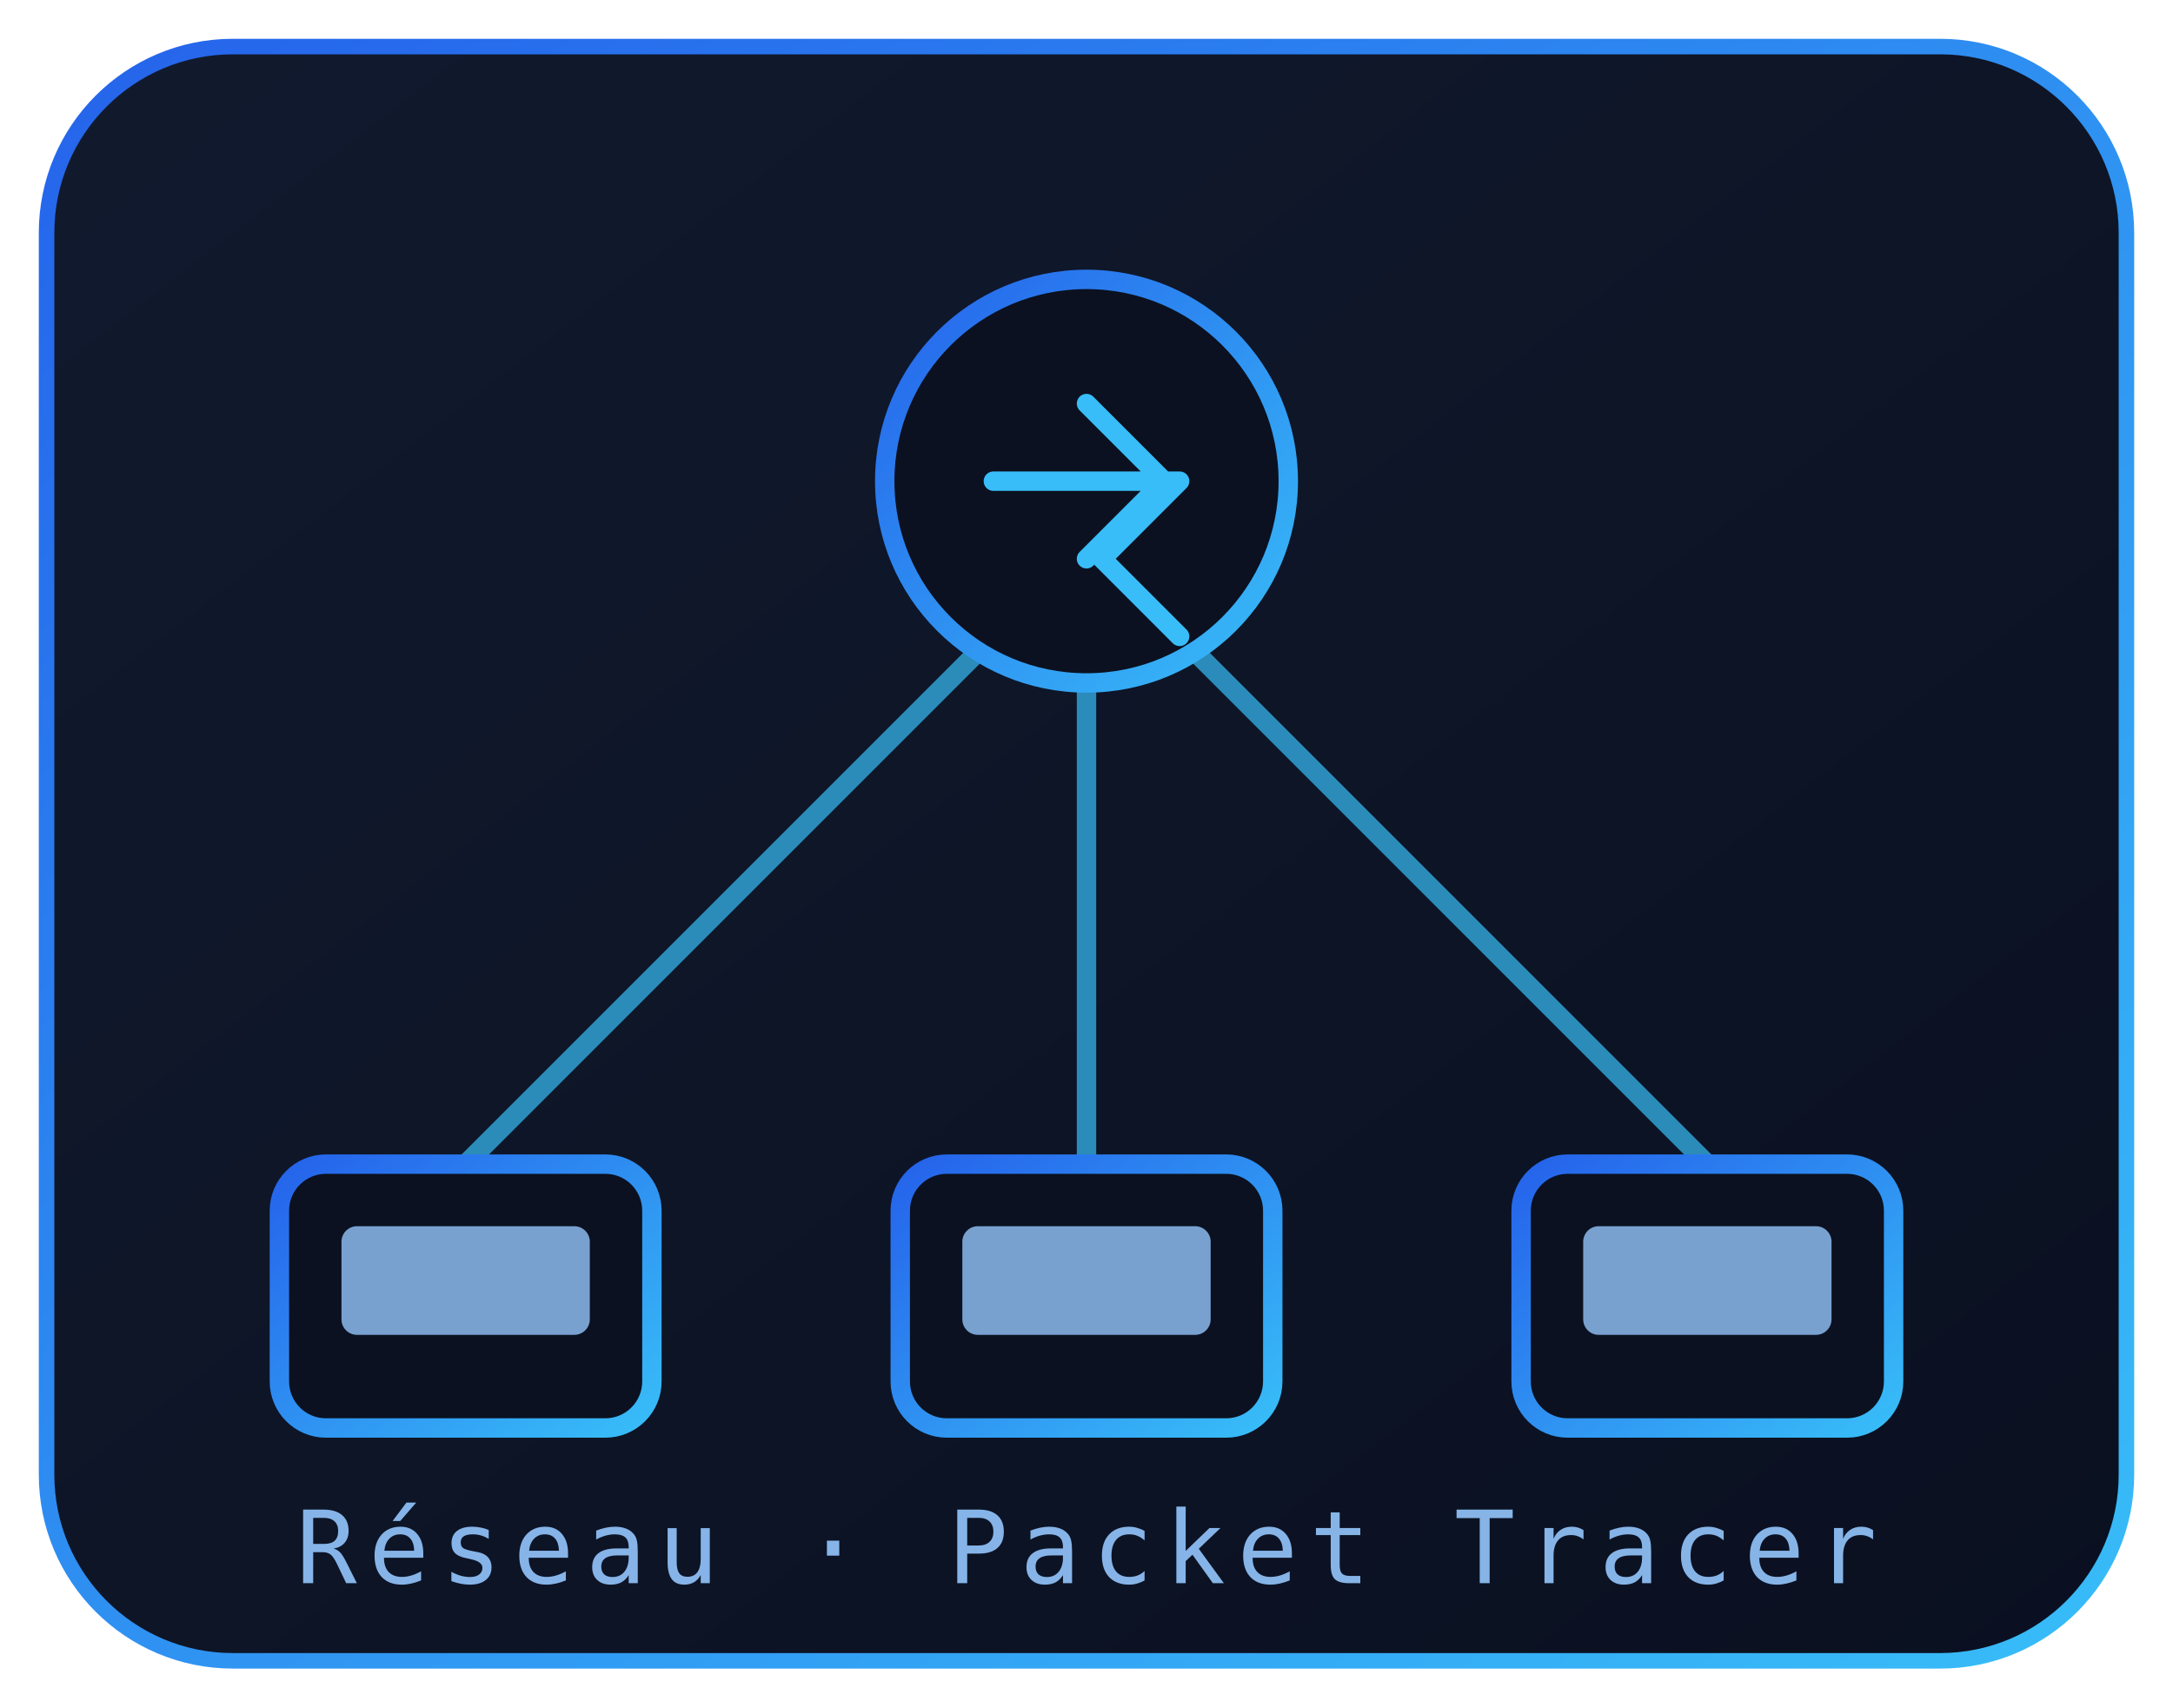
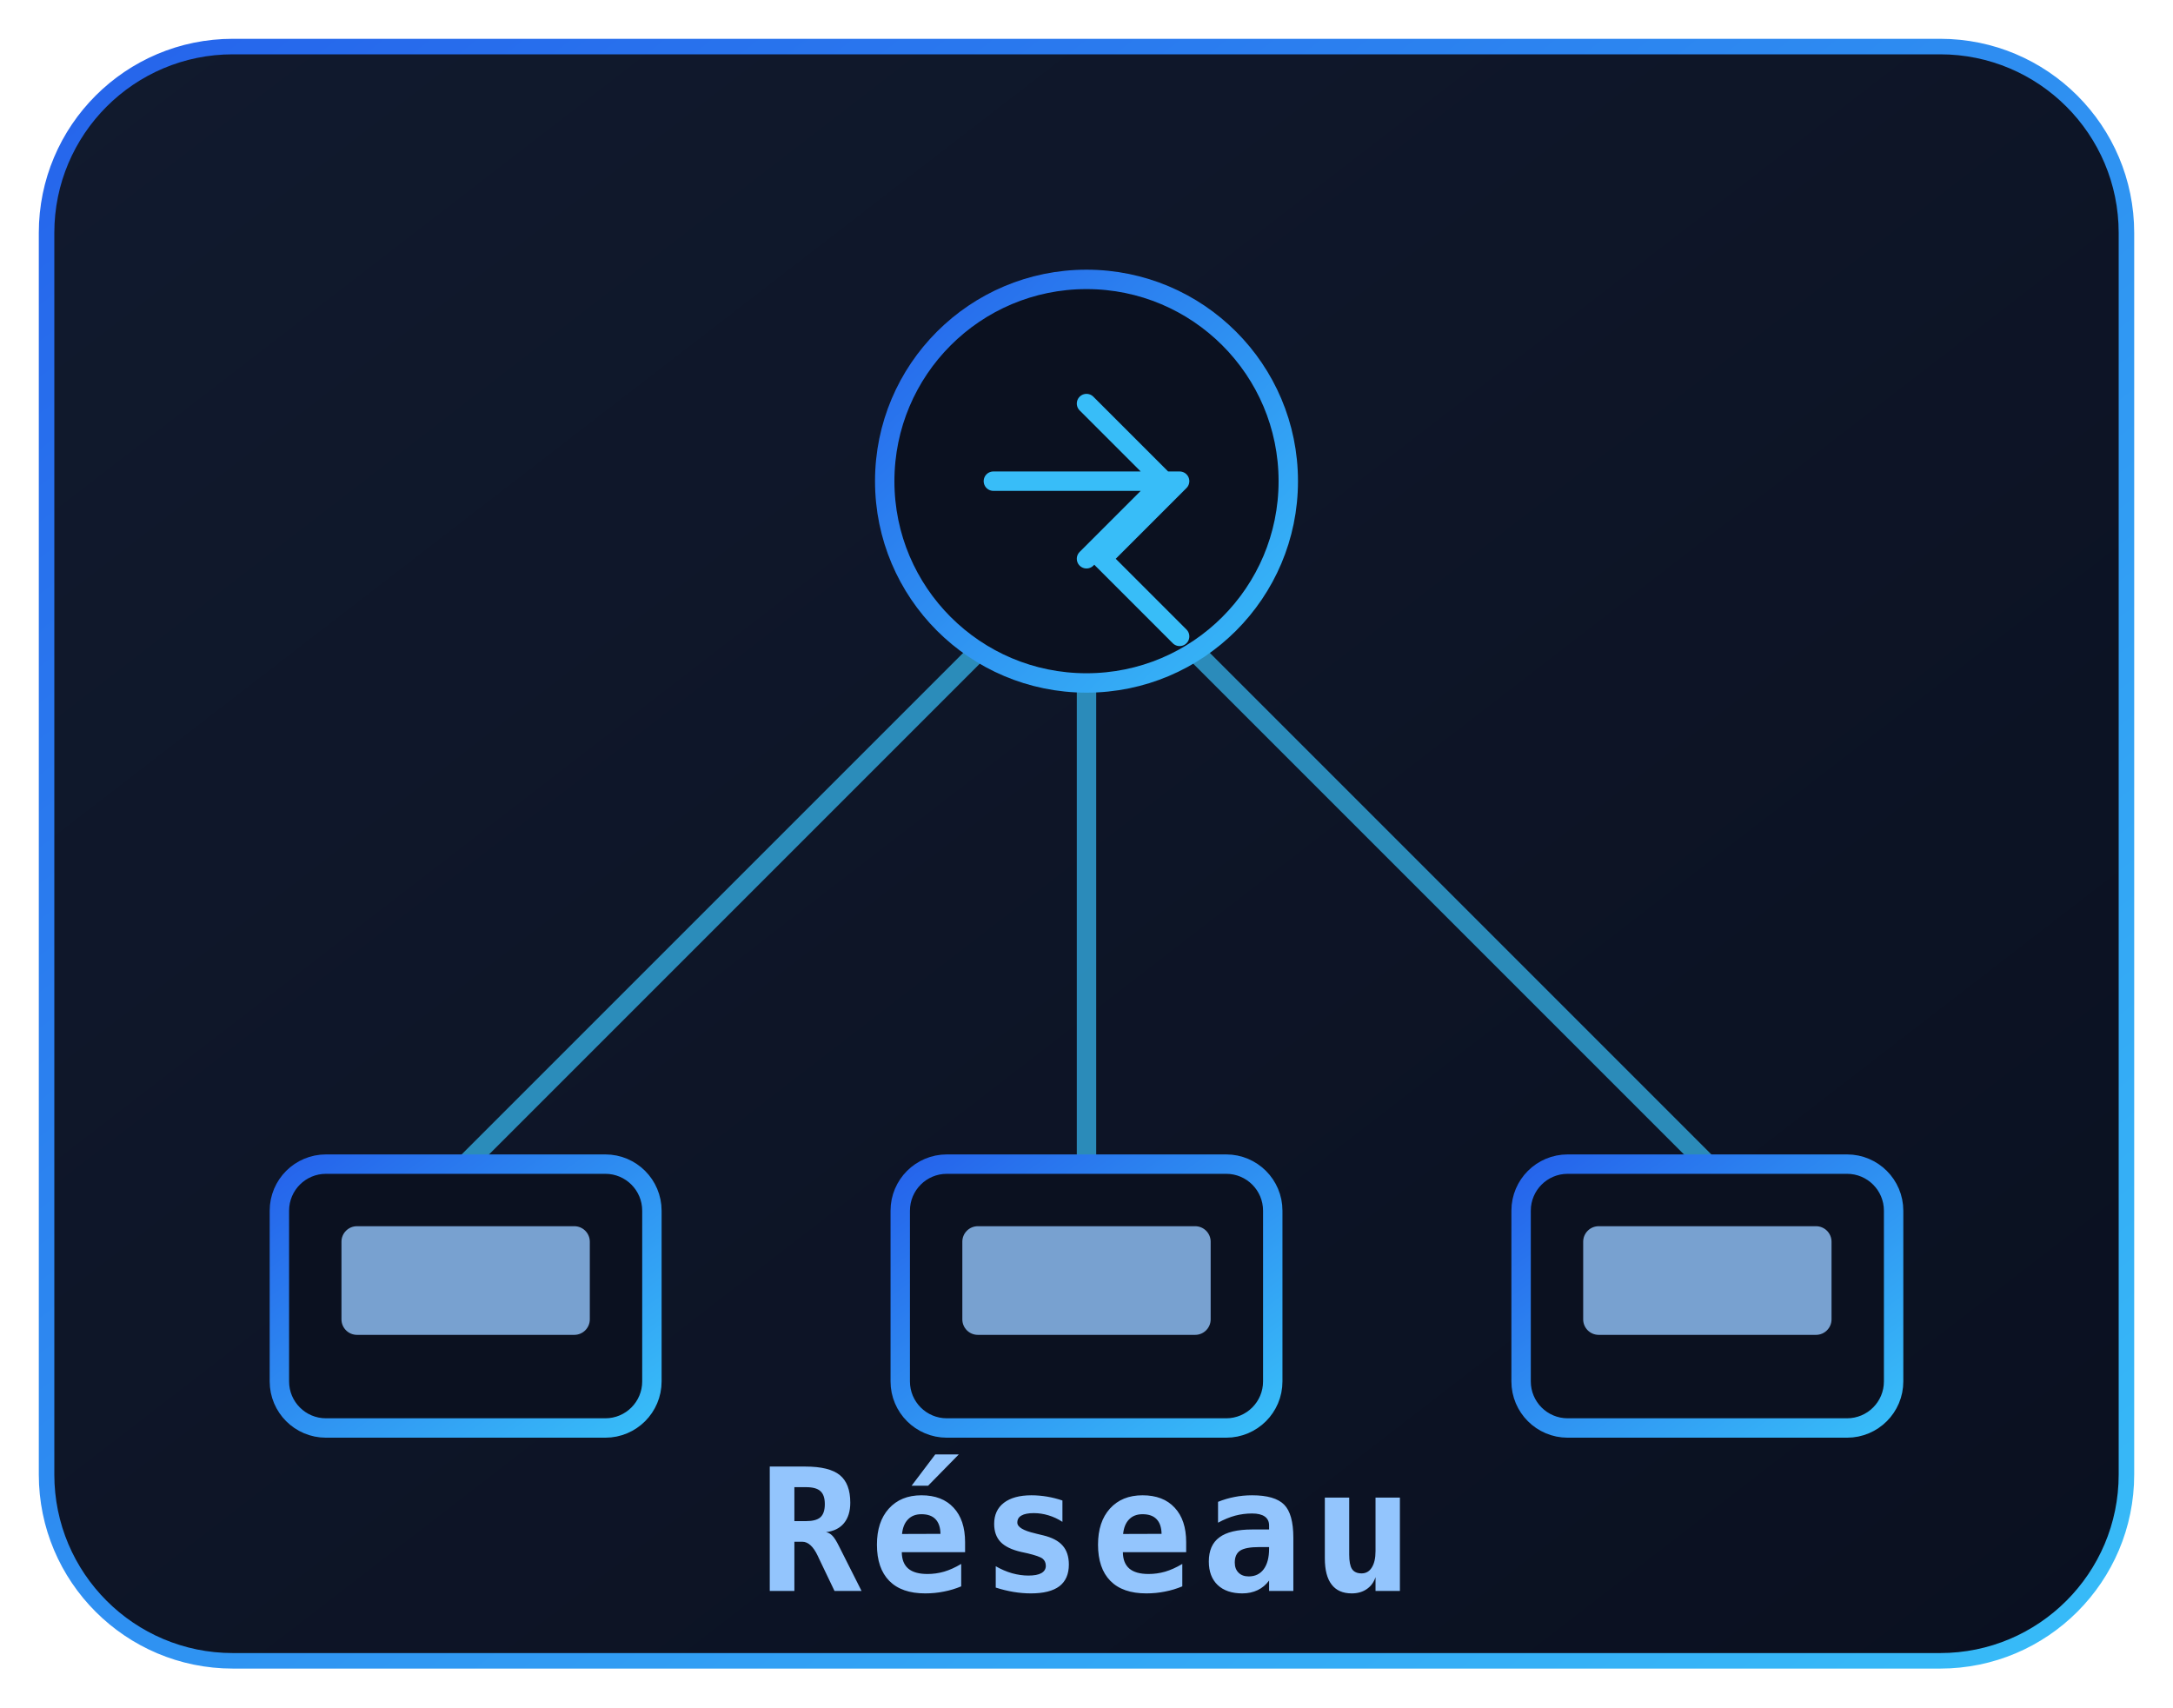
<svg xmlns="http://www.w3.org/2000/svg" viewBox="0 0 280 220" width="280" height="220" role="img" aria-label="Illustration réseau - topologie type Cisco Packet Tracer">
  <defs>
    <linearGradient id="ncard" x1="0" y1="0" x2="1" y2="1">
      <stop offset="0" stop-color="#111a2e" />
      <stop offset="1" stop-color="#0a1020" />
    </linearGradient>
    <linearGradient id="nacc" x1="0" y1="0" x2="1" y2="1">
      <stop offset="0" stop-color="#2563eb" />
      <stop offset="1" stop-color="#38bdf8" />
    </linearGradient>
  </defs>
  <rect x="6" y="6" width="268" height="208" rx="24" fill="url(#ncard)" stroke="url(#nacc)" stroke-width="2" />
  <g stroke="#38bdf8" stroke-width="2.5" opacity="0.7">
    <line x1="140" y1="70" x2="60" y2="150" />
    <line x1="140" y1="70" x2="140" y2="150" />
    <line x1="140" y1="70" x2="220" y2="150" />
  </g>
  <g>
    <circle cx="140" cy="62" r="26" fill="#0b1120" stroke="url(#nacc)" stroke-width="2.5" />
    <path d="M128 62h24M140 52l10 10-10 10M152 62l-10 10 10 10" fill="none" stroke="#38bdf8" stroke-width="2.5" stroke-linecap="round" stroke-linejoin="round" />
  </g>
  <g fill="#0b1120" stroke="url(#nacc)" stroke-width="2.5">
    <rect x="36" y="150" width="48" height="34" rx="6" />
    <rect x="116" y="150" width="48" height="34" rx="6" />
    <rect x="196" y="150" width="48" height="34" rx="6" />
  </g>
  <g fill="#93c5fd">
    <rect x="44" y="158" width="32" height="14" rx="2" opacity="0.8" />
    <rect x="124" y="158" width="32" height="14" rx="2" opacity="0.8" />
    <rect x="204" y="158" width="32" height="14" rx="2" opacity="0.8" />
  </g>
-   <text x="140" y="204" font-family="monospace" font-size="13" letter-spacing="1.5" text-anchor="middle" fill="#93c5fd" opacity="0.9">Réseau · Packet Tracer</text>
+   <text x="140" y="205" font-family="monospace" font-size="22" font-weight="700" letter-spacing="1" text-anchor="middle" fill="#93c5fd">Réseau</text>
</svg>
